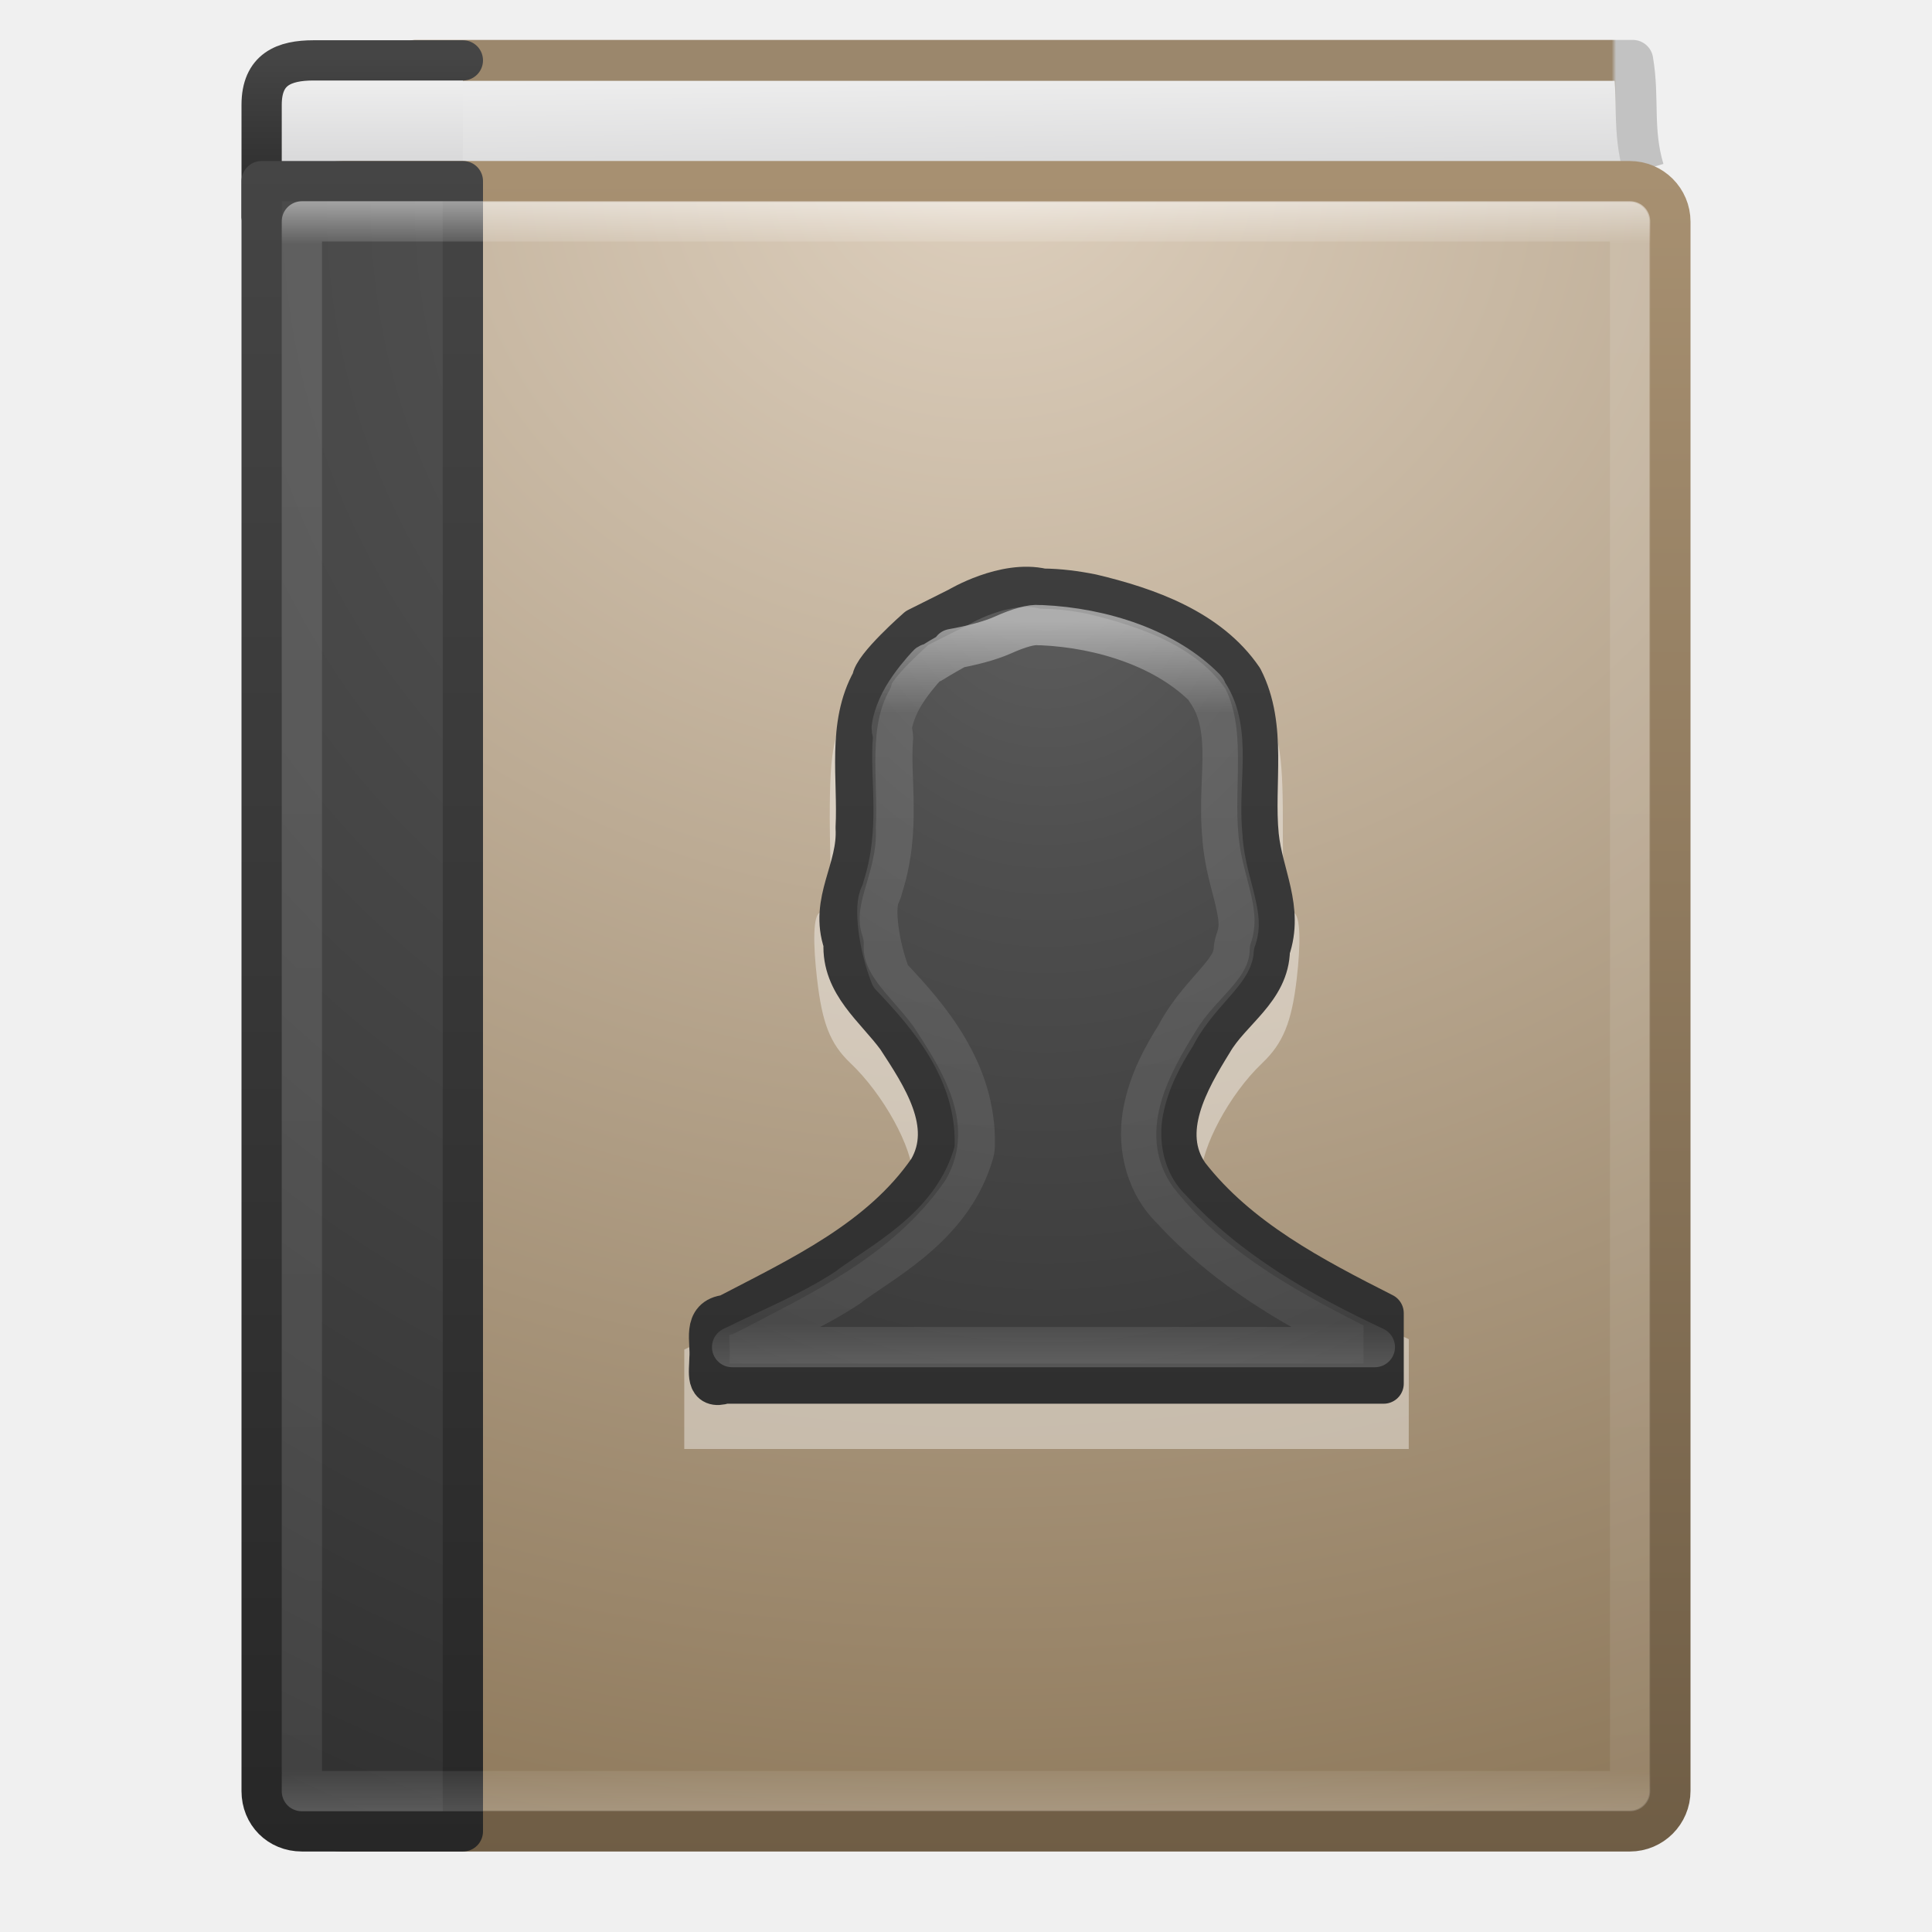
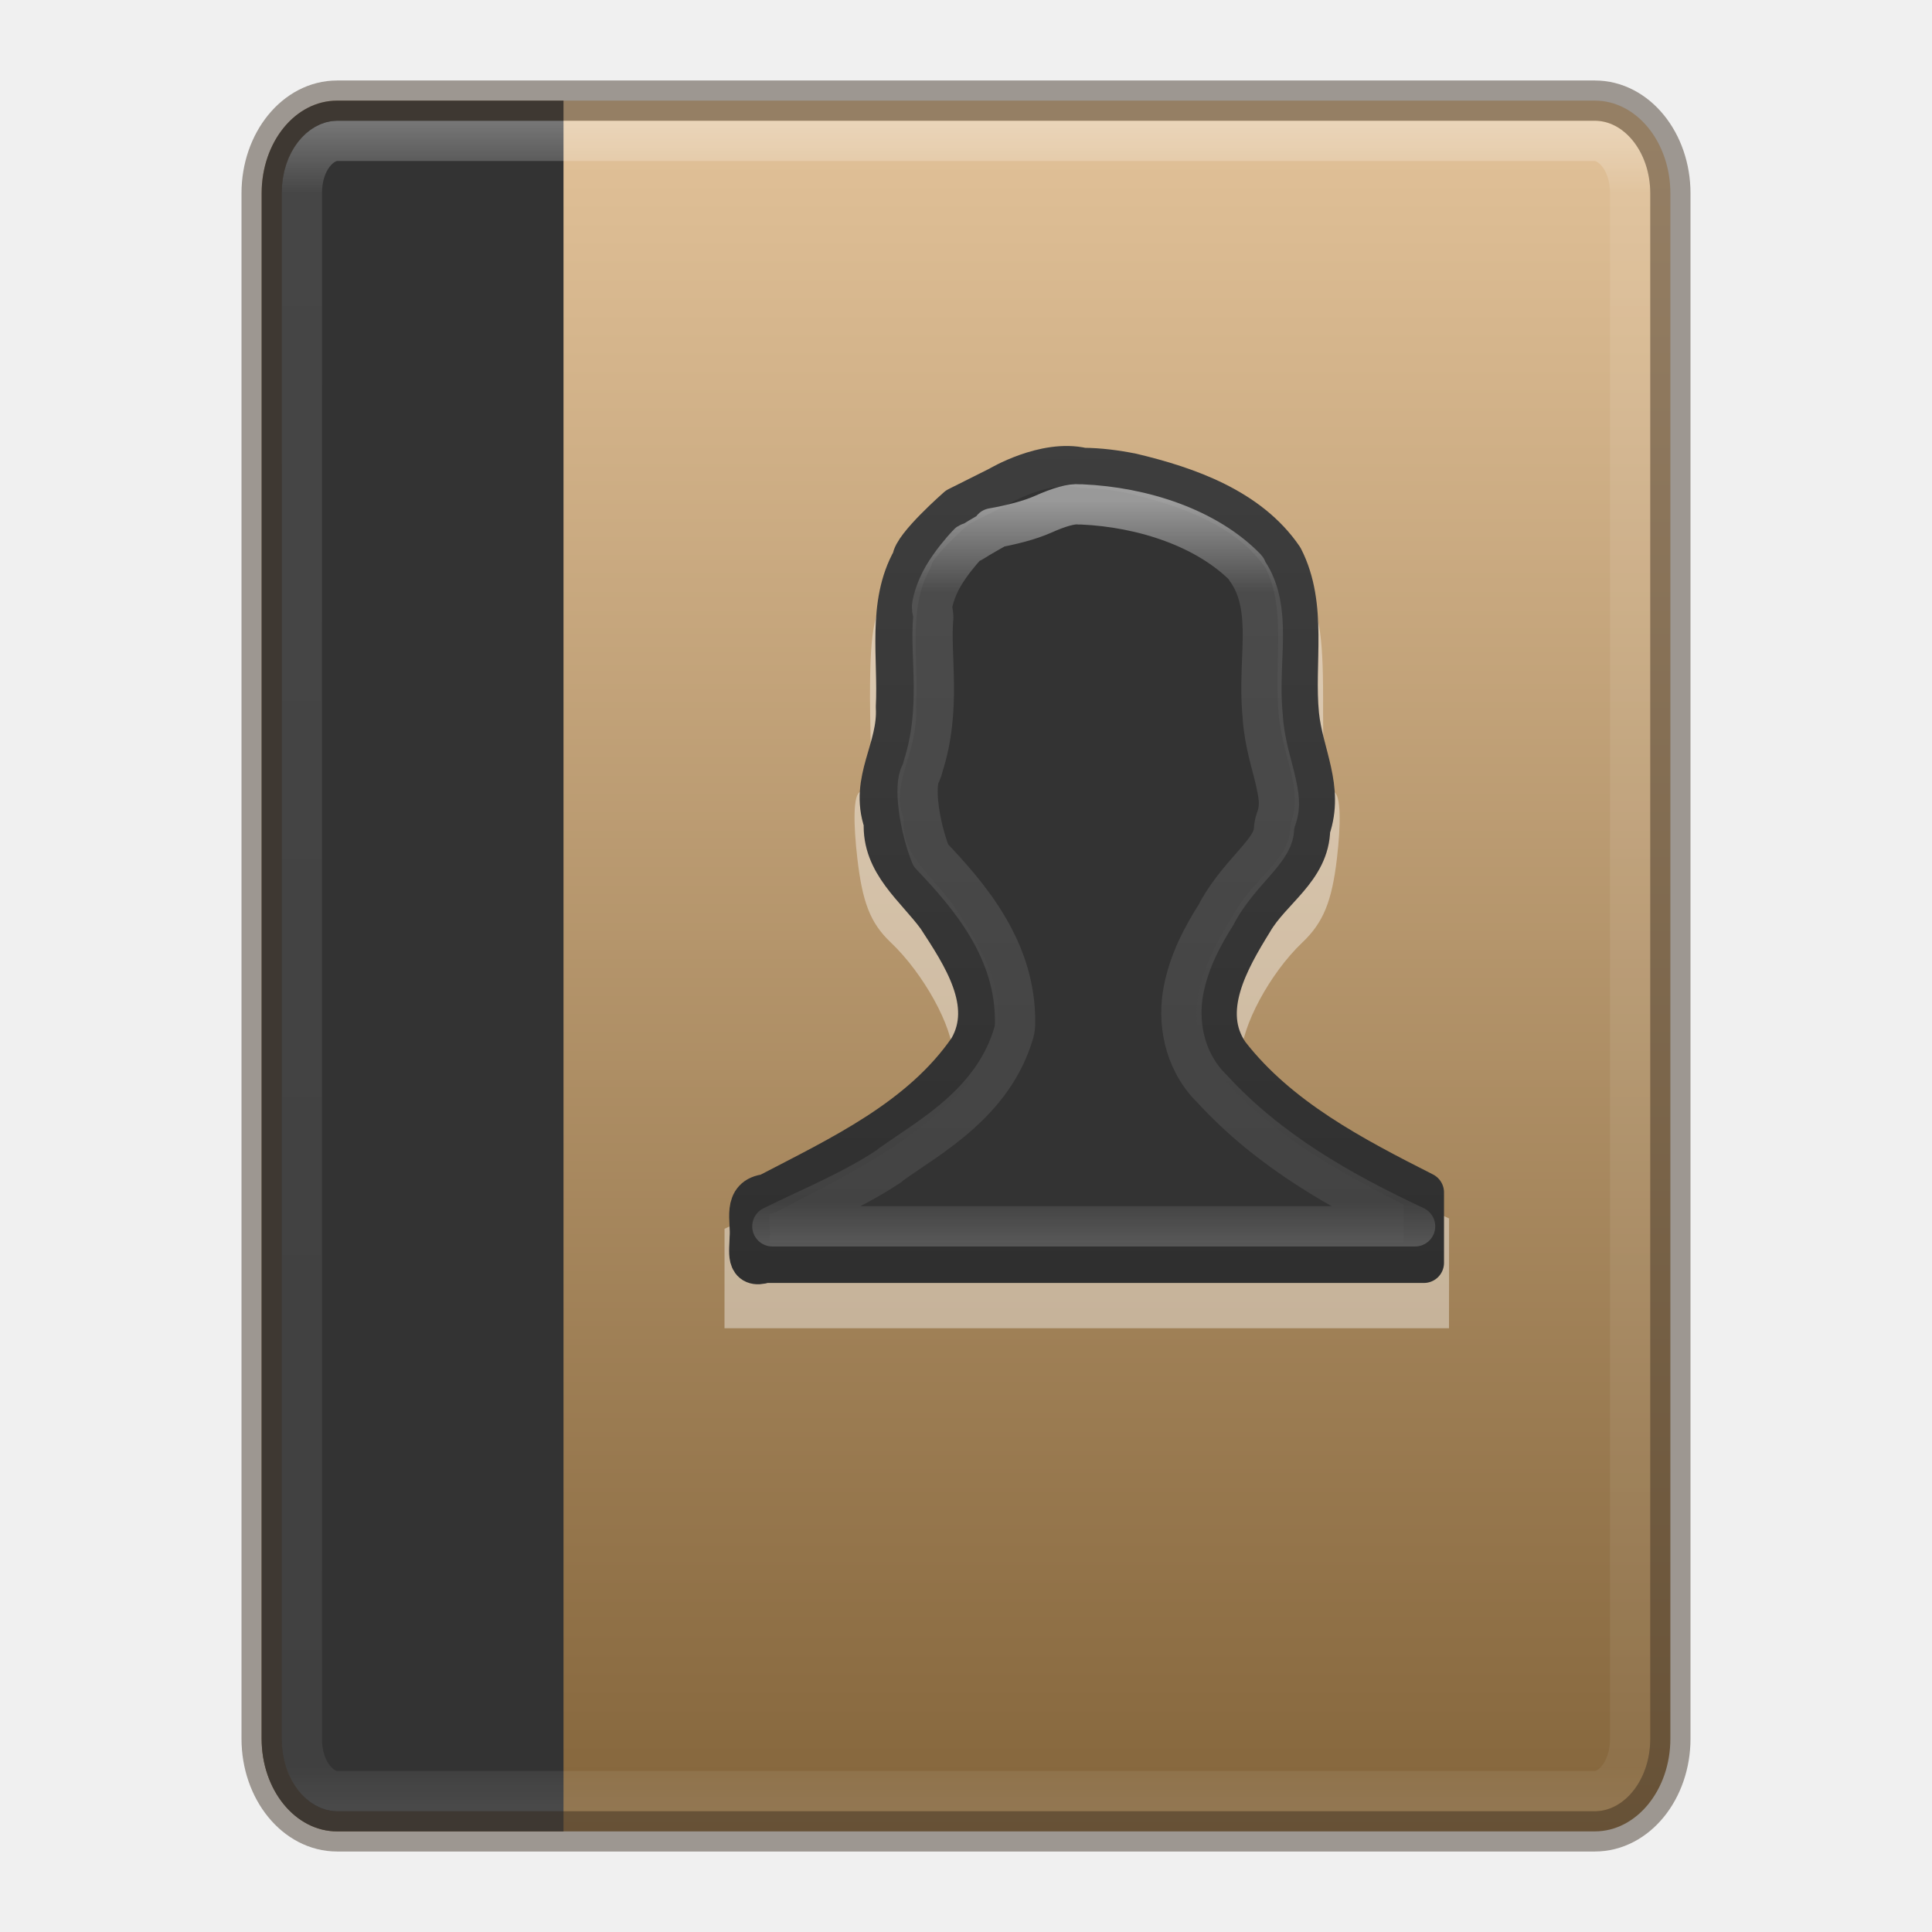
<svg xmlns="http://www.w3.org/2000/svg" xmlns:xlink="http://www.w3.org/1999/xlink" version="1.1" width="48" height="48" id="svg4045">
  <defs id="defs4047">
-     <linearGradient x1="24" y1="14.916" x2="24" y2="32.596" id="linearGradient3142-2" xlink:href="#linearGradient3195" gradientUnits="userSpaceOnUse" gradientTransform="matrix(0.8918919,0,0,1.054054,2.594596,-1.297286)" />
+     <linearGradient xlink:href="#linearGradient8967" id="linearGradient3820" gradientUnits="userSpaceOnUse" gradientTransform="matrix(0.8256742,0,0,0.7166666,-4.737754,2.5)" x1="34.526" y1="1.433" x2="34.526" y2="60" />
+     <linearGradient xlink:href="#linearGradient3895" id="linearGradient4248" x1="24.965" y1="2.5" x2="24.965" y2="46" gradientUnits="userSpaceOnUse" />
+     <linearGradient id="linearGradient3895">
+       <stop id="stop3897" style="stop-color:#ffffff;stop-opacity:1" offset="0" />
+       <stop id="stop3899" style="stop-color:#ffffff;stop-opacity:0.235" offset="0.053" />
+       <stop id="stop3901" style="stop-color:#ffffff;stop-opacity:0.157" offset="0.951" />
+       <stop id="stop3903" style="stop-color:#ffffff;stop-opacity:0.392" offset="1" />
+     </linearGradient>
+     <linearGradient id="linearGradient3707-319-631-407-324-616-674-812-821-107-178-392-400-6-2">
+       <stop id="stop5440-4-8" style="stop-color:#272727;stop-opacity:1" offset="0" />
+       <stop id="stop5442-3-8" style="stop-color:#454545;stop-opacity:1" offset="1" />
+     </linearGradient>
+     <linearGradient id="linearGradient8967">
+       <stop id="stop8969" style="stop-color:#e0c097;stop-opacity:1" offset="0" />
+       <stop id="stop8971" style="stop-color:#84653b;stop-opacity:1" offset="1" />
+     </linearGradient>
+     <linearGradient x1="24" y1="44" x2="24" y2="3.899" id="linearGradient3147" xlink:href="#linearGradient3707-319-631-407-324-616-674-812-821-107-178-392-400-6-2" gradientUnits="userSpaceOnUse" gradientTransform="matrix(1,0,0,1.051282,3.000001,-3.23077)" />
+     <linearGradient x1="24" y1="14.916" x2="24" y2="32.596" id="linearGradient3142-2" xlink:href="#linearGradient3195" gradientUnits="userSpaceOnUse" gradientTransform="matrix(0.8918919,0,0,1.054054,3.594596,-3.297286)" />
    <linearGradient id="linearGradient3195">
      <stop id="stop3197" style="stop-color:#ffffff;stop-opacity:1" offset="0" />
      <stop id="stop3199" style="stop-color:#ffffff;stop-opacity:0.235" offset="0.123" />
      <stop id="stop3201" style="stop-color:#ffffff;stop-opacity:0.157" offset="0.937" />
      <stop id="stop3203" style="stop-color:#ffffff;stop-opacity:0.392" offset="1" />
    </linearGradient>
-     <radialGradient cx="10.904" cy="8.45" r="20" fx="10.904" fy="8.45" id="radialGradient3147" xlink:href="#linearGradient2867-449-88-871-390-598-476-591-434-148-57-177-641-289-620-227-114-444-680-744-8-7" gradientUnits="userSpaceOnUse" gradientTransform="matrix(0,1.478163,-1.264196,0,36.68227,-3.631553)" />
-     <linearGradient id="linearGradient2867-449-88-871-390-598-476-591-434-148-57-177-641-289-620-227-114-444-680-744-8-7">
-       <stop id="stop5430-8-6" style="stop-color:#5f5f5f;stop-opacity:1" offset="0" />
-       <stop id="stop5432-3-5" style="stop-color:#4f4f4f;stop-opacity:1" offset="0.262" />
-       <stop id="stop5434-1-6" style="stop-color:#3b3b3b;stop-opacity:1" offset="0.705" />
-       <stop id="stop5436-8-9" style="stop-color:#2b2b2b;stop-opacity:1" offset="1" />
-     </linearGradient>
-     <linearGradient x1="24" y1="44" x2="24" y2="3.899" id="linearGradient3149" xlink:href="#linearGradient3707-319-631-407-324-616-674-812-821-107-178-392-400-6-7" gradientUnits="userSpaceOnUse" gradientTransform="matrix(1,0,0,1.051282,2.000001,-1.23077)" />
-     <linearGradient id="linearGradient3707-319-631-407-324-616-674-812-821-107-178-392-400-6-7">
-       <stop id="stop5440-4-4" style="stop-color:#272727;stop-opacity:1" offset="0" />
-       <stop id="stop5442-3-5" style="stop-color:#454545;stop-opacity:1" offset="1" />
-     </linearGradient>
-     <linearGradient x1="24" y1="5" x2="24" y2="43" id="linearGradient3142" xlink:href="#linearGradient3731" gradientUnits="userSpaceOnUse" gradientTransform="matrix(0.8918919,0,0,1.054054,2.594596,-1.297286)" />
-     <linearGradient id="linearGradient3731">
-       <stop id="stop3733" style="stop-color:#ffffff;stop-opacity:1" offset="0" />
-       <stop id="stop3735" style="stop-color:#ffffff;stop-opacity:0.235" offset="0.027" />
-       <stop id="stop3737" style="stop-color:#ffffff;stop-opacity:0.157" offset="0.974" />
-       <stop id="stop3739" style="stop-color:#ffffff;stop-opacity:0.392" offset="1" />
-     </linearGradient>
-     <radialGradient cx="7.496" cy="8.45" r="20" fx="7.496" fy="8.45" id="radialGradient3145" xlink:href="#linearGradient2867-449-88-871-390-598-476-591-434-148-57-177-641-289-620-227-114-444-680-744-8" gradientUnits="userSpaceOnUse" gradientTransform="matrix(1.9428467e-8,2.456836,-2.472257,-4.5264291e-8,46.8901,-14.30325)" />
-     <linearGradient id="linearGradient2867-449-88-871-390-598-476-591-434-148-57-177-641-289-620-227-114-444-680-744-8">
-       <stop id="stop5430-8" style="stop-color:#5f5f5f;stop-opacity:1" offset="0" />
-       <stop id="stop5432-3" style="stop-color:#4f4f4f;stop-opacity:1" offset="0.262" />
-       <stop id="stop5434-1" style="stop-color:#3b3b3b;stop-opacity:1" offset="0.705" />
-       <stop id="stop5436-8" style="stop-color:#2b2b2b;stop-opacity:1" offset="1" />
-     </linearGradient>
-     <linearGradient x1="24" y1="44" x2="24" y2="3.899" id="linearGradient3147" xlink:href="#linearGradient3707-319-631-407-324-616-674-812-821-107-178-392-400-6" gradientUnits="userSpaceOnUse" gradientTransform="matrix(1,0,0,1.051282,2.000001,-1.23077)" />
-     <linearGradient id="linearGradient3707-319-631-407-324-616-674-812-821-107-178-392-400-6">
-       <stop id="stop5440-4" style="stop-color:#272727;stop-opacity:1" offset="0" />
-       <stop id="stop5442-3" style="stop-color:#454545;stop-opacity:1" offset="1" />
-     </linearGradient>
-     <radialGradient cx="24.502" cy="6.648" r="17.498" fx="24.502" fy="6.648" id="radialGradient3829" xlink:href="#linearGradient8967" gradientUnits="userSpaceOnUse" gradientTransform="matrix(0,2.744544,-3.183415,0,45.66374,-64.07083)" />
-     <linearGradient id="linearGradient8967">
-       <stop id="stop8969" style="stop-color:#ddcfbd;stop-opacity:1" offset="0" />
-       <stop id="stop8971" style="stop-color:#856f50;stop-opacity:1" offset="1" />
-     </linearGradient>
-     <linearGradient x1="32.901" y1="4.648" x2="32.901" y2="61.482" id="linearGradient3153" xlink:href="#linearGradient3319" gradientUnits="userSpaceOnUse" gradientTransform="matrix(0.7007108,0,0,0.7371287,2.078935,-0.1244263)" />
-     <linearGradient id="linearGradient3319">
-       <stop id="stop3321" style="stop-color:#a79071;stop-opacity:1" offset="0" />
-       <stop id="stop3323" style="stop-color:#6f5d45;stop-opacity:1" offset="1" />
-     </linearGradient>
-     <linearGradient x1="10.654" y1="1" x2="10.654" y2="3" id="linearGradient3156" xlink:href="#linearGradient2346" gradientUnits="userSpaceOnUse" />
-     <linearGradient id="linearGradient2346">
-       <stop id="stop2348" style="stop-color:#eeeeee;stop-opacity:1" offset="0" />
-       <stop id="stop2350" style="stop-color:#d9d9da;stop-opacity:1" offset="1" />
-     </linearGradient>
-     <linearGradient x1="24" y1="44" x2="24" y2="3.899" id="linearGradient3158" xlink:href="#linearGradient3707-319-631-407-324-616-674-812-821-107-178-392-400-6-2" gradientUnits="userSpaceOnUse" gradientTransform="matrix(1,0,0,0.1025635,2.000261,0.03848905)" />
-     <linearGradient id="linearGradient3707-319-631-407-324-616-674-812-821-107-178-392-400-6-2">
-       <stop id="stop5440-4-8" style="stop-color:#272727;stop-opacity:1" offset="0" />
-       <stop id="stop5442-3-8" style="stop-color:#454545;stop-opacity:1" offset="1" />
-     </linearGradient>
-     <linearGradient x1="24.627" y1="3.123" x2="24.64" y2="4.883" id="linearGradient3161" xlink:href="#linearGradient2346" gradientUnits="userSpaceOnUse" gradientTransform="matrix(1.004045,0,0,1.538066,1.223278,-4.040018)" />
-     <linearGradient x1="5.212" y1="0.065" x2="54.887" y2="0.065" id="linearGradient3163" xlink:href="#linearGradient4652" gradientUnits="userSpaceOnUse" gradientTransform="matrix(0.7162781,0,0,0.7471593,2.15415,-0.05165168)" />
-     <linearGradient id="linearGradient4652">
-       <stop id="stop4654" style="stop-color:#9b876c;stop-opacity:1" offset="0" />
-       <stop id="stop4656" style="stop-color:#9b876c;stop-opacity:1" offset="0.96" />
-       <stop id="stop4658" style="stop-color:#c2c2c2;stop-opacity:1" offset="0.963" />
-       <stop id="stop4660" style="stop-color:#c2c2c2;stop-opacity:1" offset="1" />
-     </linearGradient>
-     <radialGradient cx="4.993" cy="43.5" r="2.5" fx="4.993" fy="43.5" id="radialGradient3013" xlink:href="#linearGradient3688-166-749" gradientUnits="userSpaceOnUse" gradientTransform="matrix(2.003784,0,0,1.4,27.98813,-17.4)" />
-     <linearGradient id="linearGradient3688-166-749">
-       <stop id="stop2883" style="stop-color:#181818;stop-opacity:1" offset="0" />
-       <stop id="stop2885" style="stop-color:#181818;stop-opacity:0" offset="1" />
-     </linearGradient>
-     <radialGradient cx="4.993" cy="43.5" r="2.5" fx="4.993" fy="43.5" id="radialGradient3015" xlink:href="#linearGradient3688-464-309" gradientUnits="userSpaceOnUse" gradientTransform="matrix(2.003784,0,0,1.4,-20.01187,-104.4)" />
-     <linearGradient id="linearGradient3688-464-309">
-       <stop id="stop2889" style="stop-color:#181818;stop-opacity:1" offset="0" />
-       <stop id="stop2891" style="stop-color:#181818;stop-opacity:0" offset="1" />
-     </linearGradient>
-     <linearGradient id="linearGradient3702-501-757">
-       <stop id="stop2895" style="stop-color:#181818;stop-opacity:0" offset="0" />
-       <stop id="stop2897" style="stop-color:#181818;stop-opacity:1" offset="0.5" />
-       <stop id="stop2899" style="stop-color:#181818;stop-opacity:0" offset="1" />
-     </linearGradient>
-     <linearGradient x1="25.058" y1="47.028" x2="25.058" y2="39.999" id="linearGradient4043" xlink:href="#linearGradient3702-501-757" gradientUnits="userSpaceOnUse" />
  </defs>
-   <g id="g4226" transform="translate(0,1)">
-     <path d="M 40.839,3.217 C 40.544,2.226 40.728,1.445 40.565,0.5 l -30.24,0 0.178,3" id="path2723" style="display:inline;fill:url(#linearGradient3161);fill-opacity:1;stroke:url(#linearGradient3163);stroke-width:1.017;stroke-linecap:butt;stroke-linejoin:round;stroke-miterlimit:0;stroke-dasharray:none;stroke-dashoffset:0;stroke-opacity:1" />
-     <path d="m 11.5,4.5 -4,0 c -0.571,0 -1,-0.042 -1,-0.098 l 0,-2.796 c 0,-0.888 0.559,-1.106 1.291,-1.106 l 3.709,0" id="rect5505-21-3-9" style="color:#000000;display:inline;overflow:visible;visibility:visible;fill:url(#linearGradient3156);fill-opacity:1;fill-rule:nonzero;stroke:url(#linearGradient3158);stroke-width:1;stroke-linecap:round;stroke-linejoin:round;stroke-miterlimit:4;stroke-dasharray:none;stroke-dashoffset:0;stroke-opacity:1;marker:none;enable-background:accumulate" />
-     <rect width="33.978" height="40.981" rx="1" ry="1" x="7.513" y="3.51" id="rect2719" style="display:inline;fill:url(#radialGradient3829);fill-opacity:1;stroke:url(#linearGradient3153);stroke-width:1.019;stroke-linecap:round;stroke-linejoin:round;stroke-miterlimit:0;stroke-dasharray:none;stroke-dashoffset:0;stroke-opacity:1" />
-     <path d="m 11.5,3.5 c 0,0 0,28.509 0,41 l -4,0 c -0.571,0 -1,-0.434 -1,-1 l 0,-40 z" id="rect5505-21-3" style="color:#000000;display:inline;overflow:visible;visibility:visible;fill:url(#radialGradient3145);fill-opacity:1;fill-rule:nonzero;stroke:url(#linearGradient3147);stroke-width:1;stroke-linecap:round;stroke-linejoin:round;stroke-miterlimit:4;stroke-dasharray:none;stroke-dashoffset:0;stroke-opacity:1;marker:none;enable-background:accumulate" />
-     <rect width="33" height="39" x="7.5" y="4.5" id="rect6741-0" style="opacity:0.5;fill:none;stroke:url(#linearGradient3142);stroke-width:1;stroke-linecap:round;stroke-linejoin:round;stroke-miterlimit:4;stroke-dasharray:none;stroke-dashoffset:0;stroke-opacity:1" />
-     <path d="m 25.914,14 c -0.648,-0.004 -1.217,0.12 -1.604,0.378 -0.5,0.332 -0.72,0.374 -0.859,0.145 -0.133,-0.219 -0.255,-0.194 -0.372,0.116 -0.099,0.263 -0.307,0.383 -0.544,0.29 -0.226,-0.088 -0.319,-0.06 -0.229,0.087 0.086,0.141 0.044,0.261 -0.086,0.261 -0.13,0 -0.546,0.445 -0.917,0.988 -0.591,0.865 -0.688,1.26 -0.688,3.079 8.2e-5,1.141 0.113,2.252 -0.229,2.324 -0.201,0.042 -0.181,0.835 -0.086,1.656 0.125,1.073 0.311,1.599 0.831,2.091 0.809,0.767 1.547,2.096 1.547,2.817 0,0.988 -2.275,2.718 -5.677,4.297 L 17,35 l 18,0 0.002,-2.728 c -2.825,-1.303 -5.163,-3.106 -5.163,-4.04 0,-0.72 0.71,-2.051 1.518,-2.817 0.519,-0.493 0.734,-1.018 0.859,-2.091 0.096,-0.82 0.108,-1.59 -0.086,-1.656 -0.268,-0.09 -0.258,-1.192 -0.258,-2.324 -10e-7,-1.622 -0.102,-2.226 -0.516,-2.905 -0.823,-1.351 -3.499,-2.428 -5.443,-2.44 z" id="rect2382-1" style="display:inline;overflow:visible;visibility:visible;opacity:0.4;fill:#ffffff;fill-opacity:1;fill-rule:evenodd;stroke:none;stroke-width:1.002;marker:none;enable-background:accumulate" />
-     <path d="m 25.906,13.625 c -0.953,-0.223 -2.095,0.463 -2.095,0.463 l -1.025,0.513 c 0,0 -1.111,0.971 -1.123,1.301 -0.625,1.108 -0.34,2.452 -0.404,3.664 0.061,1.041 -0.662,1.813 -0.299,2.869 -0.053,1.019 0.786,1.617 1.325,2.354 0.607,0.933 1.431,2.149 0.782,3.265 -1.199,1.741 -3.194,2.664 -5.014,3.613 -0.618,0.063 -0.386,0.658 -0.427,1.082 -9.85e-4,0.337 -0.112,0.784 0.382,0.626 5.456,0 10.912,0 16.368,0 0,-0.583 0,-1.167 0,-1.75 -1.763,-0.894 -3.602,-1.851 -4.837,-3.441 -0.742,-1.065 0.002,-2.344 0.587,-3.291 0.456,-0.789 1.409,-1.292 1.423,-2.298 0.351,-1.02 -0.178,-1.864 -0.277,-2.837 -0.129,-1.29 0.22,-2.7 -0.395,-3.9 C 30.042,14.63 28.514,14.092 27.128,13.762 26.726,13.681 26.317,13.628 25.906,13.625 Z" id="path3107" style="color:#000000;display:inline;overflow:visible;visibility:visible;fill:url(#radialGradient3147);fill-opacity:1;fill-rule:nonzero;stroke:url(#linearGradient3149);stroke-width:1;stroke-linecap:round;stroke-linejoin:round;stroke-miterlimit:4;stroke-dasharray:none;stroke-dashoffset:0;stroke-opacity:1;marker:none;enable-background:accumulate" />
-     <path d="m 25.812,14.531 c -0.189,-0.018 -0.483,0.061 -0.906,0.25 -0.314,0.14 -0.777,0.261 -1.25,0.344 l 0.031,0.031 c -0.006,0.003 -0.326,0.181 -0.531,0.312 -0.039,0.025 -0.06,0.009 -0.094,0.031 -0.01,0.014 -0.026,0.025 -0.031,0.031 -0.135,0.146 -0.4,0.451 -0.594,0.781 -0.203,0.345 -0.295,0.718 -0.281,0.812 a 0.932,0.932 0 0 1 0.031,0.219 c -0.089,0.954 0.209,2.245 -0.25,3.688 a 0.932,0.932 0 0 1 -0.062,0.188 c -0.174,0.296 -0.043,1.288 0.25,2.031 0.96,1.01 2.125,2.356 2.094,4.188 a 0.932,0.932 0 0 1 -0.031,0.219 c -0.507,1.739 -2.071,2.576 -3.062,3.281 a 0.932,0.932 0 0 1 -0.031,0.031 c -0.931,0.617 -1.925,1.017 -2.906,1.5 l 15.969,0 C 32.334,31.613 30.53,30.601 29.094,29.031 29.084,29.02 29.073,29.011 29.062,29 c -0.669,-0.696 -0.805,-1.65 -0.656,-2.406 0.146,-0.743 0.488,-1.366 0.812,-1.875 0.011,-0.017 0.02,-0.045 0.031,-0.062 0.327,-0.589 0.73,-0.991 1,-1.312 0.281,-0.335 0.398,-0.519 0.406,-0.781 a 0.932,0.932 0 0 1 0.062,-0.25 c 0.1,-0.303 0.058,-0.545 -0.031,-0.938 -0.087,-0.385 -0.262,-0.9 -0.312,-1.531 -9.86e-4,-0.012 8.89e-4,-0.019 0,-0.031 -0.083,-0.818 0.015,-1.555 0,-2.188 -0.015,-0.629 -0.132,-1.087 -0.406,-1.469 -0.004,-0.004 0.004,-0.027 0,-0.031 -0.974,-1.009 -2.577,-1.527 -4.094,-1.594 a 0.932,0.932 0 0 1 -0.062,0 z" id="path3151" style="color:#000000;display:inline;overflow:visible;visibility:visible;opacity:0.5;fill:none;stroke:url(#linearGradient3142-2);stroke-width:1;stroke-linecap:round;stroke-linejoin:round;stroke-miterlimit:4;stroke-dasharray:none;stroke-dashoffset:0;stroke-opacity:1;marker:none;enable-background:accumulate" />
-   </g>
+   <rect height="0" width="0" style="opacity:0.184;fill:#282828;fill-opacity:1;stroke:#282828;stroke-width:0.914;stroke-linecap:butt;stroke-linejoin:miter;stroke-miterlimit:4;stroke-dasharray:none;stroke-opacity:1" id="rect7613" x="-155.5" y="-93.5" />
+   <rect style="color:#000000;display:inline;overflow:visible;visibility:visible;fill:url(#linearGradient3820);fill-opacity:1.0;fill-rule:nonzero;stroke:none;stroke-width:1;marker:none;enable-background:accumulate" id="rect5505-21" y="2.5" x="6.5" ry="2.304" rx="1.875" height="43" width="35" />
+   <path style="opacity:1;fill:#333333;fill-opacity:1;stroke:none;stroke-width:1;stroke-linecap:round;stroke-linejoin:round;stroke-miterlimit:4;stroke-dasharray:none;stroke-opacity:1" d="M 8.375 2.5 C 7.336 2.5 6.5 3.527 6.5 4.803 L 6.5 43.197 C 6.5 44.473 7.336 45.5 8.375 45.5 L 14 45.5 L 14 2.5 L 8.375 2.5 z " id="rect4250" />
+   <path id="path4240" d="M 8.375 3.5 C 7.996 3.5 7.5 3.963 7.5 4.803 L 7.5 43.197 C 7.5 44.037 7.996 44.5 8.375 44.5 L 39.625 44.5 C 40.004 44.5 40.5 44.037 40.5 43.197 L 40.5 4.803 C 40.5 3.963 40.004 3.5 39.625 3.5 L 8.375 3.5 z " style="color:#000000;display:inline;overflow:visible;visibility:visible;fill:none;fill-opacity:1;fill-rule:nonzero;stroke:url(#linearGradient4248);stroke-width:1;marker:none;enable-background:accumulate;stroke-opacity:1;stroke-miterlimit:4;stroke-dasharray:none;opacity:0.4" />
+   <rect width="35" height="43" rx="1.875" ry="2.304" x="6.5" y="2.5" id="rect4216" style="color:#000000;display:inline;overflow:visible;visibility:visible;fill:none;fill-opacity:1;fill-rule:nonzero;stroke:#4a3e32;stroke-width:1;marker:none;enable-background:accumulate;stroke-opacity:1;opacity:0.5" />
+   <path style="display:inline;overflow:visible;visibility:visible;opacity:0.4;fill:#ffffff;fill-opacity:1;fill-rule:evenodd;stroke:none;stroke-width:1.002;marker:none;enable-background:accumulate" id="rect2382-1" d="m 26.914,12 c -0.648,-0.004 -1.217,0.12 -1.604,0.378 -0.5,0.332 -0.72,0.374 -0.859,0.145 -0.133,-0.219 -0.255,-0.194 -0.372,0.116 -0.099,0.263 -0.307,0.383 -0.544,0.29 -0.226,-0.088 -0.319,-0.06 -0.229,0.087 0.086,0.141 0.044,0.261 -0.086,0.261 -0.13,0 -0.546,0.445 -0.917,0.988 -0.591,0.865 -0.688,1.26 -0.688,3.079 8.2e-5,1.141 0.113,2.252 -0.229,2.324 -0.201,0.042 -0.181,0.835 -0.086,1.656 0.125,1.073 0.311,1.599 0.831,2.091 0.809,0.767 1.547,2.096 1.547,2.817 0,0.988 -2.275,2.718 -5.677,4.297 L 18,33 l 18,0 0.002,-2.728 c -2.825,-1.303 -5.163,-3.106 -5.163,-4.04 0,-0.72 0.71,-2.051 1.518,-2.817 0.519,-0.493 0.734,-1.018 0.859,-2.091 0.096,-0.82 0.108,-1.59 -0.086,-1.656 -0.268,-0.09 -0.258,-1.192 -0.258,-2.324 -1e-6,-1.622 -0.102,-2.226 -0.516,-2.905 -0.823,-1.351 -3.499,-2.428 -5.443,-2.44 z" />
+   <path style="color:#000000;display:inline;overflow:visible;visibility:visible;fill:#333333;fill-opacity:1;fill-rule:nonzero;stroke:url(#linearGradient3147);stroke-width:1;stroke-linecap:round;stroke-linejoin:round;stroke-miterlimit:4;stroke-dasharray:none;stroke-dashoffset:0;stroke-opacity:1;marker:none;enable-background:accumulate" id="path3107" d="m 26.906,11.625 c -0.953,-0.223 -2.095,0.463 -2.095,0.463 l -1.025,0.513 c 0,0 -1.111,0.971 -1.123,1.301 -0.625,1.108 -0.34,2.452 -0.404,3.664 0.061,1.041 -0.662,1.813 -0.299,2.869 -0.053,1.019 0.786,1.617 1.325,2.354 0.607,0.933 1.431,2.149 0.782,3.265 -1.199,1.741 -3.194,2.664 -5.014,3.613 -0.618,0.063 -0.386,0.658 -0.427,1.082 -9.85e-4,0.337 -0.112,0.784 0.382,0.626 5.456,0 10.912,0 16.368,0 0,-0.583 0,-1.167 0,-1.75 -1.763,-0.894 -3.602,-1.851 -4.837,-3.441 -0.742,-1.065 0.002,-2.344 0.587,-3.291 0.456,-0.789 1.409,-1.292 1.423,-2.298 0.351,-1.02 -0.178,-1.864 -0.277,-2.837 -0.129,-1.29 0.22,-2.7 -0.395,-3.9 C 31.042,12.63 29.514,12.092 28.128,11.762 27.726,11.681 27.317,11.628 26.906,11.625 Z" />
+   <path style="color:#000000;display:inline;overflow:visible;visibility:visible;opacity:0.5;fill:none;stroke:url(#linearGradient3142-2);stroke-width:1;stroke-linecap:round;stroke-linejoin:round;stroke-miterlimit:4;stroke-dasharray:none;stroke-dashoffset:0;stroke-opacity:1;marker:none;enable-background:accumulate" id="path3151" d="m 26.812,12.531 c -0.189,-0.018 -0.483,0.061 -0.906,0.25 -0.314,0.14 -0.777,0.261 -1.25,0.344 l 0.031,0.031 c -0.006,0.003 -0.326,0.181 -0.531,0.312 -0.039,0.025 -0.06,0.009 -0.094,0.031 -0.01,0.014 -0.026,0.025 -0.031,0.031 -0.135,0.146 -0.4,0.451 -0.594,0.781 -0.203,0.345 -0.295,0.718 -0.281,0.812 a 0.932,0.932 0 0 1 0.031,0.219 c -0.089,0.954 0.209,2.245 -0.25,3.688 a 0.932,0.932 0 0 1 -0.062,0.188 c -0.174,0.296 -0.043,1.288 0.25,2.031 0.96,1.01 2.125,2.356 2.094,4.188 a 0.932,0.932 0 0 1 -0.031,0.219 c -0.507,1.739 -2.071,2.576 -3.062,3.281 a 0.932,0.932 0 0 1 -0.031,0.031 c -0.931,0.617 -1.925,1.017 -2.906,1.5 l 15.969,0 C 33.334,29.613 31.53,28.601 30.094,27.031 30.084,27.02 30.073,27.011 30.062,27 c -0.669,-0.696 -0.805,-1.65 -0.656,-2.406 0.146,-0.743 0.488,-1.366 0.812,-1.875 0.011,-0.017 0.02,-0.045 0.031,-0.062 0.327,-0.589 0.73,-0.991 1,-1.312 0.281,-0.335 0.398,-0.519 0.406,-0.781 a 0.932,0.932 0 0 1 0.062,-0.25 c 0.1,-0.303 0.058,-0.545 -0.031,-0.938 -0.087,-0.385 -0.262,-0.9 -0.312,-1.531 -9.86e-4,-0.012 8.89e-4,-0.019 0,-0.031 -0.083,-0.818 0.015,-1.555 0,-2.188 -0.015,-0.629 -0.132,-1.087 -0.406,-1.469 -0.004,-0.004 0.004,-0.027 0,-0.031 -0.974,-1.009 -2.577,-1.527 -4.094,-1.594 a 0.932,0.932 0 0 1 -0.062,0 z" />
</svg>
